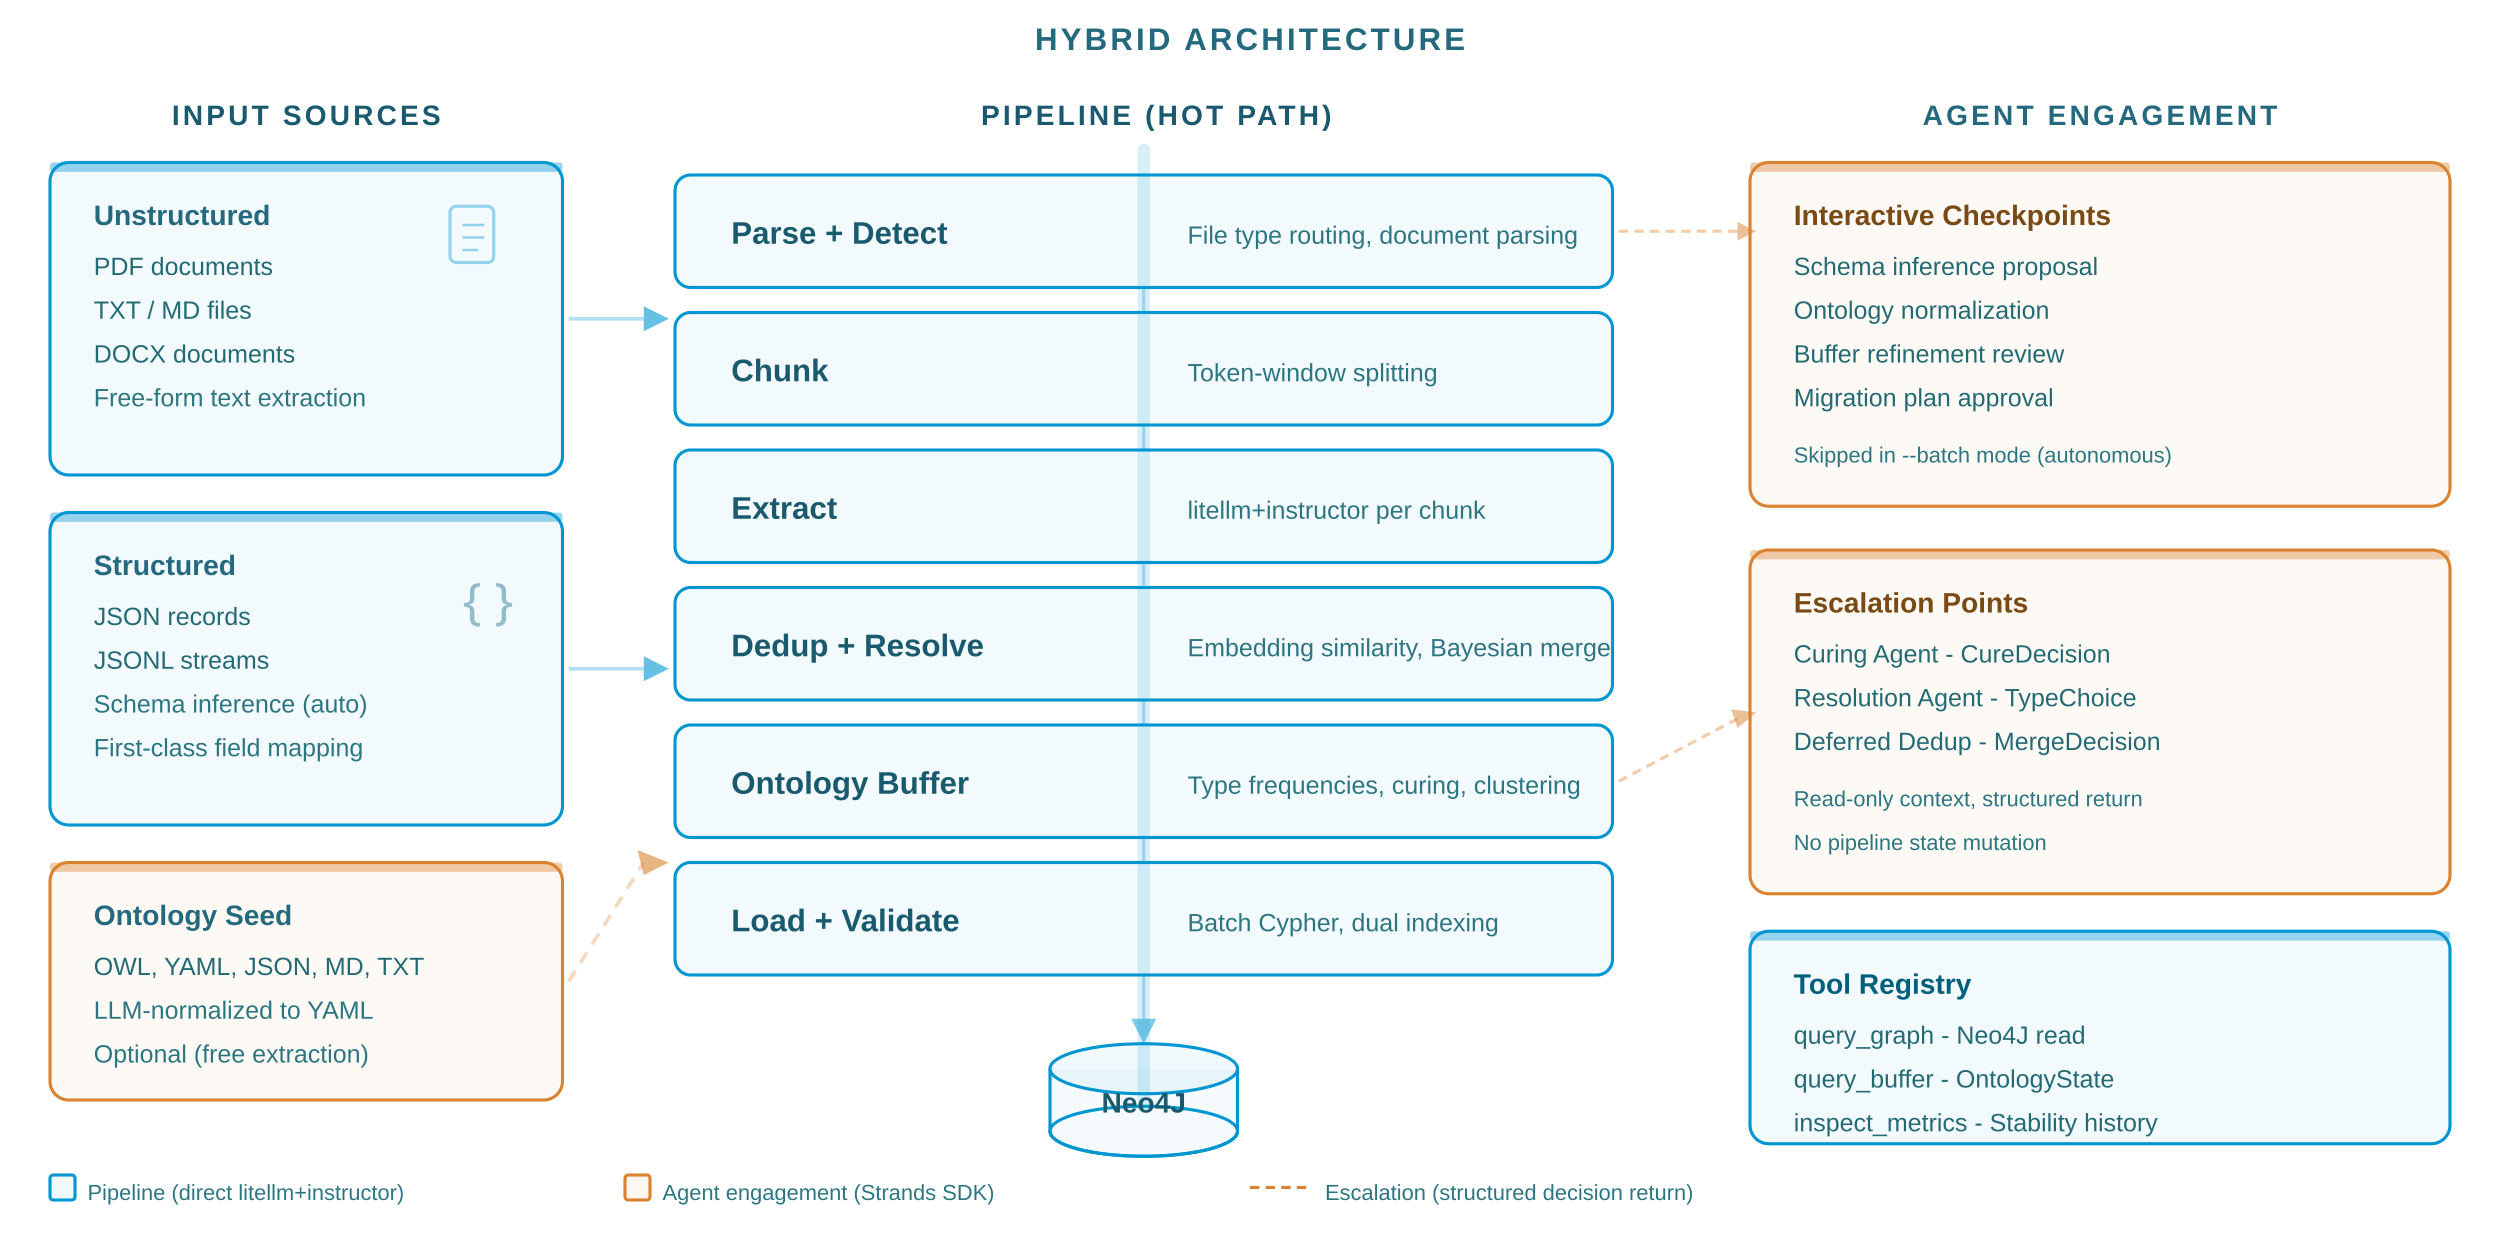
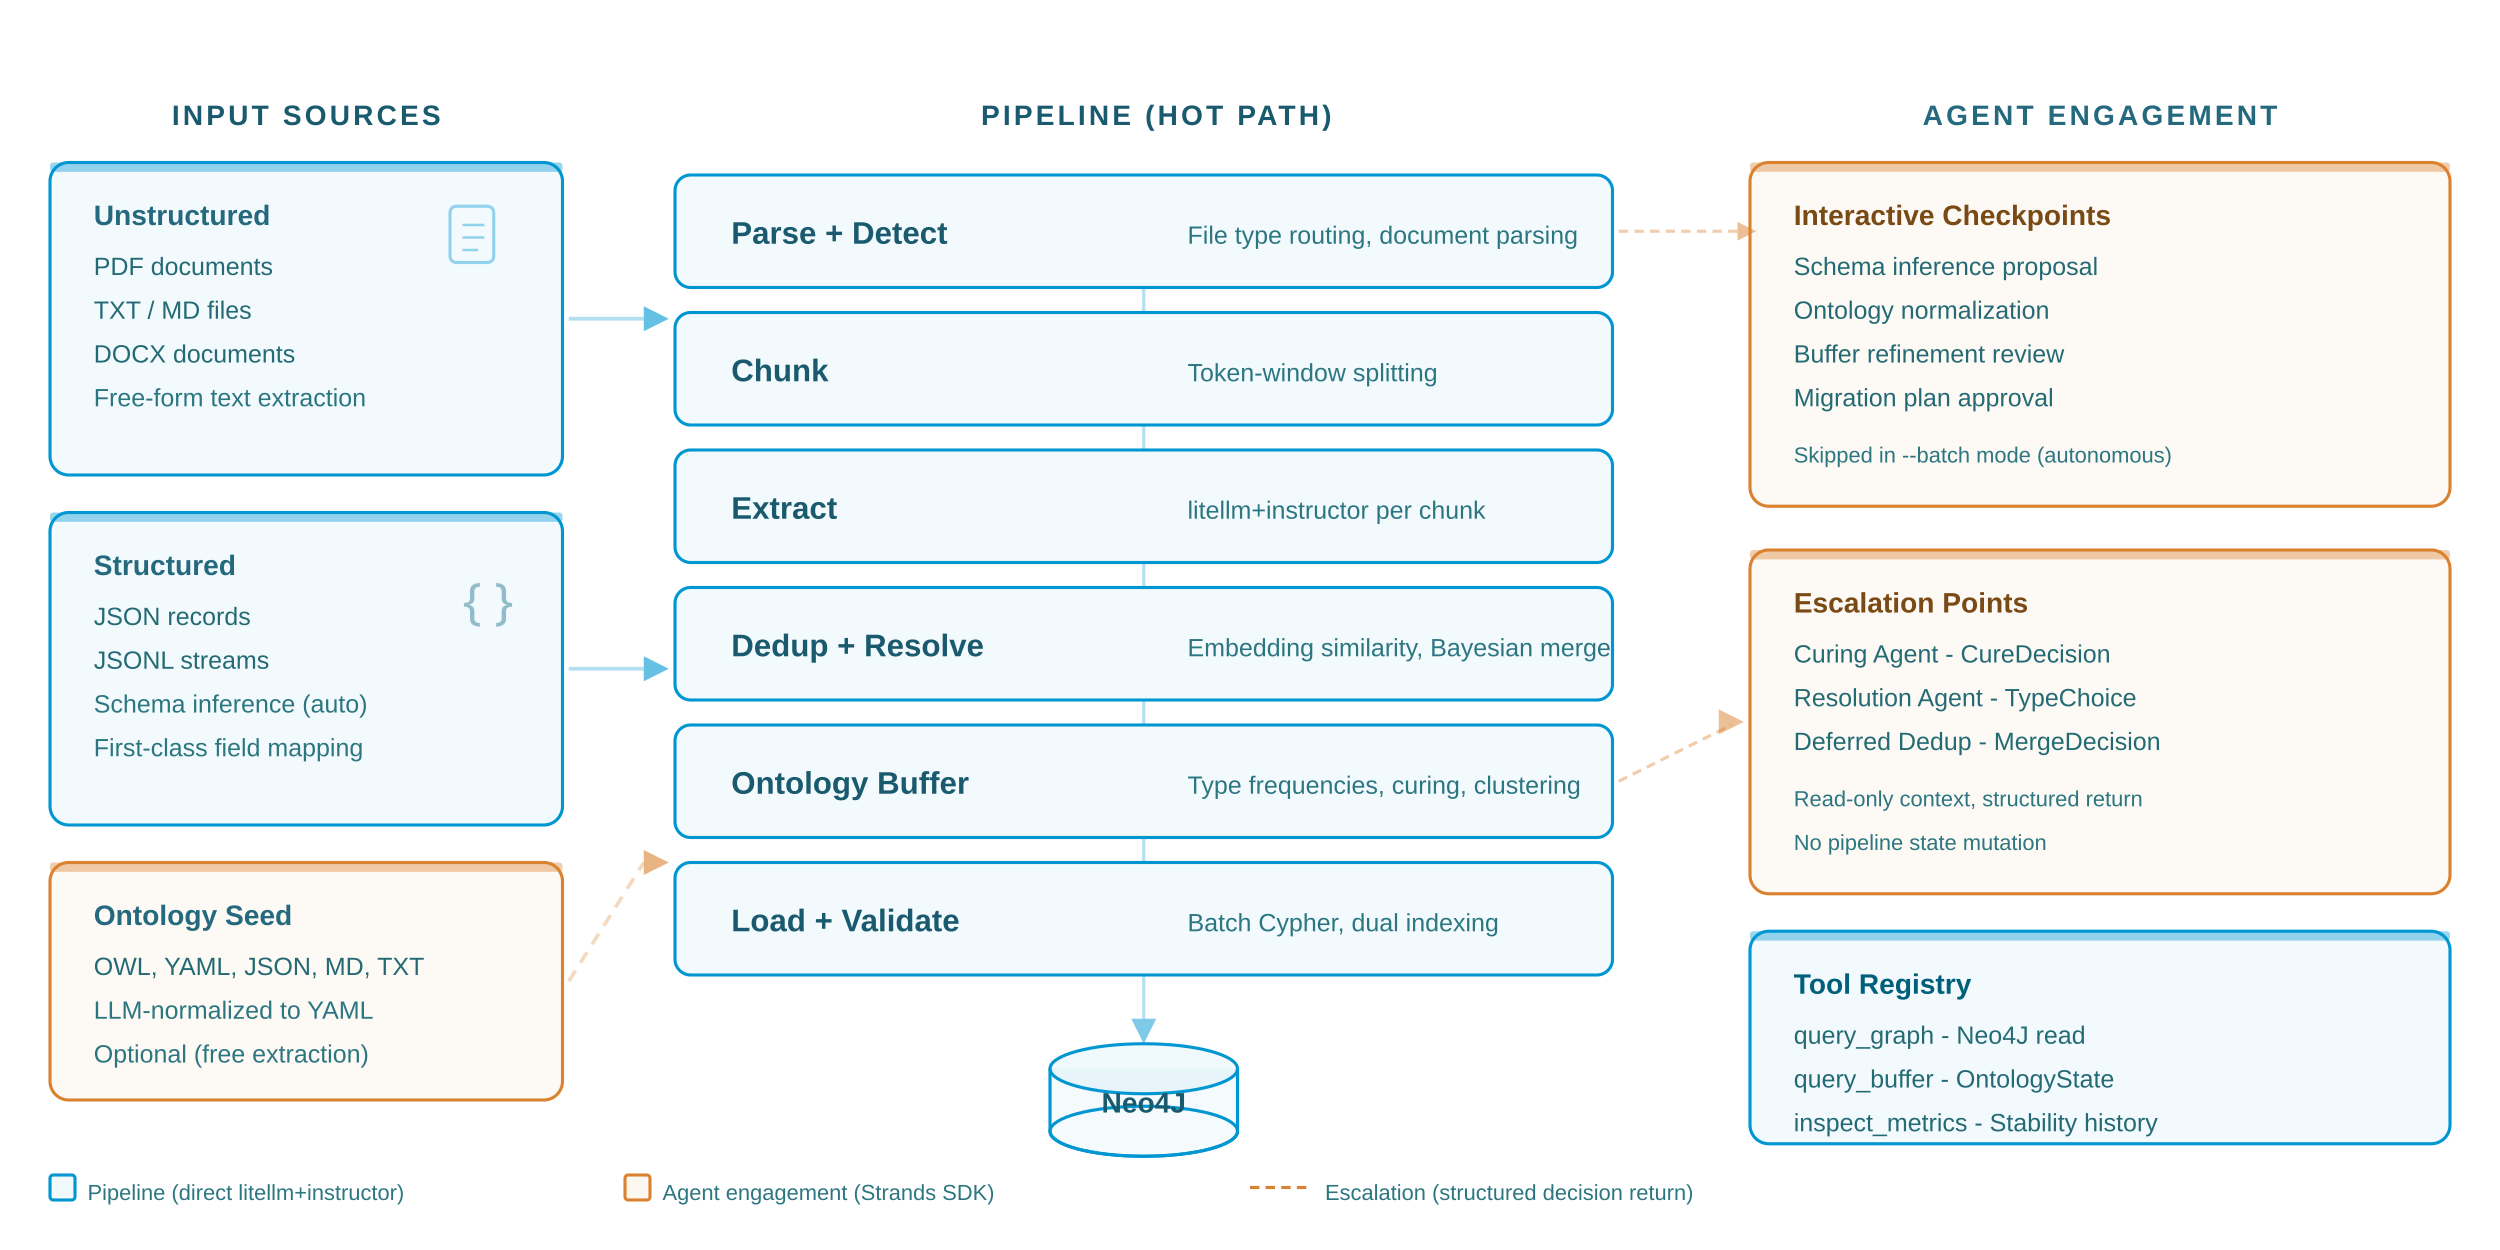
<svg xmlns="http://www.w3.org/2000/svg" viewBox="0 0 800 400">
  <style>
    .fg-1 { fill: #1a5a6e; }
    .fg-2 { fill: #24697e; }
    .fg-3 { fill: #236a74; }
    .fg-4 { fill: #2b7680; }
    .accent-1 { fill: #005f7a; }
    .accent-2 { fill: #7a4a15; }
    @media (prefers-color-scheme: dark) {
      .fg-1 { fill: #b8e4f0; }
      .fg-2 { fill: #8fd4e6; }
      .fg-3 { fill: #5aafc5; }
      .fg-4 { fill: #4099b3; }
      .accent-1 { fill: #5cc8e0; }
      .accent-2 { fill: #d4a04a; }
    }
  </style>
  <g id="guide-grid" display="none">
    <line x1="200" y1="0" x2="200" y2="400" stroke="red" stroke-width="0.5" />
    <line x1="540" y1="0" x2="540" y2="400" stroke="red" stroke-width="0.5" />
  </g>
-   <text x="400" y="16" font-family="Segoe UI, Arial, sans-serif" font-size="10" font-weight="600" class="fg-2" text-anchor="middle" letter-spacing="1">HYBRID ARCHITECTURE</text>
  <g id="inputs-column">
    <text x="98" y="40" class="fg-1" font-family="Segoe UI, Arial, sans-serif" font-size="9" font-weight="600" text-anchor="middle" letter-spacing="1">INPUT SOURCES</text>
    <rect x="16" y="52" width="164" height="100" rx="6" fill="#0096d1" fill-opacity="0.05" stroke="#0096d1" stroke-width="1" />
    <rect x="16" y="52" width="164" height="3" rx="1" fill="#0096d1" opacity="0.4" />
    <text x="30" y="72" class="fg-2" font-family="Segoe UI, Arial, sans-serif" font-size="9" font-weight="600">Unstructured</text>
    <text x="30" y="88" class="fg-3" font-family="Segoe UI, Arial, sans-serif" font-size="8">PDF documents</text>
    <text x="30" y="102" class="fg-3" font-family="Segoe UI, Arial, sans-serif" font-size="8">TXT / MD files</text>
    <text x="30" y="116" class="fg-3" font-family="Segoe UI, Arial, sans-serif" font-size="8">DOCX documents</text>
    <text x="30" y="130" class="fg-4" font-family="Segoe UI, Arial, sans-serif" font-size="8">Free-form text extraction</text>
    <rect x="144" y="66" width="14" height="18" rx="2" fill="none" stroke="#0096d1" stroke-width="1" opacity="0.4" />
    <line x1="148" y1="72" x2="155" y2="72" stroke="#0096d1" stroke-width="0.8" opacity="0.4" />
    <line x1="148" y1="76" x2="155" y2="76" stroke="#0096d1" stroke-width="0.8" opacity="0.4" />
    <line x1="148" y1="80" x2="153" y2="80" stroke="#0096d1" stroke-width="0.8" opacity="0.4" />
    <rect x="16" y="164" width="164" height="100" rx="6" fill="#0096d1" fill-opacity="0.05" stroke="#0096d1" stroke-width="1" />
    <rect x="16" y="164" width="164" height="3" rx="1" fill="#0096d1" opacity="0.4" />
    <text x="30" y="184" class="fg-2" font-family="Segoe UI, Arial, sans-serif" font-size="9" font-weight="600">Structured</text>
    <text x="30" y="200" class="fg-3" font-family="Segoe UI, Arial, sans-serif" font-size="8">JSON records</text>
    <text x="30" y="214" class="fg-3" font-family="Segoe UI, Arial, sans-serif" font-size="8">JSONL streams</text>
    <text x="30" y="228" class="fg-4" font-family="Segoe UI, Arial, sans-serif" font-size="8">Schema inference (auto)</text>
    <text x="30" y="242" class="fg-4" font-family="Segoe UI, Arial, sans-serif" font-size="8">First-class field mapping</text>
    <text x="148" y="198" font-family="Segoe UI, monospace" font-size="16" class="accent-1" opacity="0.4">{ }</text>
    <rect x="16" y="276" width="164" height="76" rx="6" fill="#da8230" fill-opacity="0.05" stroke="#da8230" stroke-width="1" />
    <rect x="16" y="276" width="164" height="3" rx="1" fill="#da8230" opacity="0.4" />
    <text x="30" y="296" class="fg-2" font-family="Segoe UI, Arial, sans-serif" font-size="9" font-weight="600">Ontology Seed</text>
    <text x="30" y="312" class="fg-3" font-family="Segoe UI, Arial, sans-serif" font-size="8">OWL, YAML, JSON, MD, TXT</text>
    <text x="30" y="326" class="fg-4" font-family="Segoe UI, Arial, sans-serif" font-size="8">LLM-normalized to YAML</text>
    <text x="30" y="340" class="fg-4" font-family="Segoe UI, Arial, sans-serif" font-size="8">Optional (free extraction)</text>
  </g>
  <line x1="182" y1="102" x2="206" y2="102" stroke="#0096d1" stroke-width="1.2" opacity="0.3" />
  <polygon points="206,98 214,102 206,106" fill="#0096d1" opacity="0.6" />
  <line x1="182" y1="214" x2="206" y2="214" stroke="#0096d1" stroke-width="1.2" opacity="0.3" />
  <polygon points="206,210 214,214 206,218" fill="#0096d1" opacity="0.6" />
  <line x1="182" y1="314" x2="206" y2="276" stroke="#da8230" stroke-width="1.2" opacity="0.3" stroke-dasharray="4,3" />
-   <polygon points="204,272 214,276 206,280" fill="#da8230" opacity="0.6" />
+   <polygon points="206,272 214,276 206,280" fill="#da8230" opacity="0.6" />
  <g id="pipeline-column">
    <text x="370" y="40" class="fg-1" font-family="Segoe UI, Arial, sans-serif" font-size="9" font-weight="600" text-anchor="middle" letter-spacing="1">PIPELINE (HOT PATH)</text>
-     <rect x="364" y="46" width="4" height="310" rx="2" fill="#0096d1" opacity="0.15" />
    <g id="stage-parse">
      <rect x="216" y="56" width="300" height="36" rx="5" fill="#0096d1" fill-opacity="0.05" stroke="#0096d1" stroke-width="1" />
      <text x="234" y="78" class="fg-1" font-family="Segoe UI, Arial, sans-serif" font-size="10" font-weight="700">Parse + Detect</text>
      <text x="380" y="78" class="fg-4" font-family="Segoe UI, Arial, sans-serif" font-size="8">File type routing, document parsing</text>
    </g>
    <g id="stage-chunk">
      <rect x="216" y="100" width="300" height="36" rx="5" fill="#0096d1" fill-opacity="0.05" stroke="#0096d1" stroke-width="1" />
      <text x="234" y="122" class="fg-1" font-family="Segoe UI, Arial, sans-serif" font-size="10" font-weight="700">Chunk</text>
      <text x="380" y="122" class="fg-4" font-family="Segoe UI, Arial, sans-serif" font-size="8">Token-window splitting</text>
    </g>
    <g id="stage-extract">
      <rect x="216" y="144" width="300" height="36" rx="5" fill="#0096d1" fill-opacity="0.05" stroke="#0096d1" stroke-width="1" />
      <text x="234" y="166" class="fg-1" font-family="Segoe UI, Arial, sans-serif" font-size="10" font-weight="700">Extract</text>
      <text x="380" y="166" class="fg-4" font-family="Segoe UI, Arial, sans-serif" font-size="8">litellm+instructor per chunk</text>
    </g>
    <g id="stage-dedup">
      <rect x="216" y="188" width="300" height="36" rx="5" fill="#0096d1" fill-opacity="0.05" stroke="#0096d1" stroke-width="1" />
      <text x="234" y="210" class="fg-1" font-family="Segoe UI, Arial, sans-serif" font-size="10" font-weight="700">Dedup + Resolve</text>
      <text x="380" y="210" class="fg-4" font-family="Segoe UI, Arial, sans-serif" font-size="8">Embedding similarity, Bayesian merge</text>
    </g>
    <g id="stage-cure">
      <rect x="216" y="232" width="300" height="36" rx="5" fill="#0096d1" fill-opacity="0.05" stroke="#0096d1" stroke-width="1" />
      <text x="234" y="254" class="fg-1" font-family="Segoe UI, Arial, sans-serif" font-size="10" font-weight="700">Ontology Buffer</text>
      <text x="380" y="254" class="fg-4" font-family="Segoe UI, Arial, sans-serif" font-size="8">Type frequencies, curing, clustering</text>
    </g>
    <g id="stage-load">
      <rect x="216" y="276" width="300" height="36" rx="5" fill="#0096d1" fill-opacity="0.05" stroke="#0096d1" stroke-width="1" />
      <text x="234" y="298" class="fg-1" font-family="Segoe UI, Arial, sans-serif" font-size="10" font-weight="700">Load + Validate</text>
      <text x="380" y="298" class="fg-4" font-family="Segoe UI, Arial, sans-serif" font-size="8">Batch Cypher, dual indexing</text>
    </g>
    <line x1="366" y1="92" x2="366" y2="100" stroke="#0096d1" stroke-width="1" opacity="0.3" />
    <line x1="366" y1="136" x2="366" y2="144" stroke="#0096d1" stroke-width="1" opacity="0.3" />
    <line x1="366" y1="180" x2="366" y2="188" stroke="#0096d1" stroke-width="1" opacity="0.3" />
    <line x1="366" y1="224" x2="366" y2="232" stroke="#0096d1" stroke-width="1" opacity="0.3" />
    <line x1="366" y1="268" x2="366" y2="276" stroke="#0096d1" stroke-width="1" opacity="0.3" />
    <line x1="366" y1="312" x2="366" y2="326" stroke="#0096d1" stroke-width="1" opacity="0.3" />
    <polygon points="362,326 366,334 370,326" fill="#0096d1" opacity="0.5" />
    <ellipse cx="366" cy="342" rx="30" ry="8" fill="#0096d1" fill-opacity="0.06" stroke="#0096d1" stroke-width="1" />
    <path d="M336,342 V362 A30,8 0 0 0 396,362 V342" fill="#0096d1" fill-opacity="0.04" stroke="#0096d1" stroke-width="1" />
    <ellipse cx="366" cy="362" rx="30" ry="8" fill="none" stroke="#0096d1" stroke-width="1" />
    <text x="366" y="356" class="fg-1" font-family="Segoe UI, Arial, sans-serif" font-size="9" font-weight="600" text-anchor="middle">Neo4J</text>
  </g>
  <g id="agents-column">
    <text x="672" y="40" class="fg-2" font-family="Segoe UI, Arial, sans-serif" font-size="9" font-weight="600" text-anchor="middle" letter-spacing="1">AGENT ENGAGEMENT</text>
    <rect x="560" y="52" width="224" height="110" rx="6" fill="#da8230" fill-opacity="0.05" stroke="#da8230" stroke-width="1" />
    <rect x="560" y="52" width="224" height="3" rx="1" fill="#da8230" opacity="0.4" />
    <text x="574" y="72" font-family="Segoe UI, Arial, sans-serif" font-size="9" font-weight="600" class="accent-2">Interactive Checkpoints</text>
    <text x="574" y="88" class="fg-3" font-family="Segoe UI, Arial, sans-serif" font-size="8">Schema inference proposal</text>
    <text x="574" y="102" class="fg-3" font-family="Segoe UI, Arial, sans-serif" font-size="8">Ontology normalization</text>
    <text x="574" y="116" class="fg-3" font-family="Segoe UI, Arial, sans-serif" font-size="8">Buffer refinement review</text>
    <text x="574" y="130" class="fg-3" font-family="Segoe UI, Arial, sans-serif" font-size="8">Migration plan approval</text>
    <text x="574" y="148" class="fg-4" font-family="Segoe UI, Arial, sans-serif" font-size="7">Skipped in --batch mode (autonomous)</text>
    <rect x="560" y="176" width="224" height="110" rx="6" fill="#da8230" fill-opacity="0.05" stroke="#da8230" stroke-width="1" />
    <rect x="560" y="176" width="224" height="3" rx="1" fill="#da8230" opacity="0.4" />
    <text x="574" y="196" font-family="Segoe UI, Arial, sans-serif" font-size="9" font-weight="600" class="accent-2">Escalation Points</text>
    <text x="574" y="212" class="fg-3" font-family="Segoe UI, Arial, sans-serif" font-size="8">Curing Agent - CureDecision</text>
    <text x="574" y="226" class="fg-3" font-family="Segoe UI, Arial, sans-serif" font-size="8">Resolution Agent - TypeChoice</text>
    <text x="574" y="240" class="fg-3" font-family="Segoe UI, Arial, sans-serif" font-size="8">Deferred Dedup - MergeDecision</text>
    <text x="574" y="258" class="fg-4" font-family="Segoe UI, Arial, sans-serif" font-size="7">Read-only context, structured return</text>
    <text x="574" y="272" class="fg-4" font-family="Segoe UI, Arial, sans-serif" font-size="7">No pipeline state mutation</text>
    <rect x="560" y="298" width="224" height="68" rx="6" fill="#0096d1" fill-opacity="0.05" stroke="#0096d1" stroke-width="1" />
    <rect x="560" y="298" width="224" height="3" rx="1" fill="#0096d1" opacity="0.4" />
    <text x="574" y="318" font-family="Segoe UI, Arial, sans-serif" font-size="9" font-weight="600" class="accent-1">Tool Registry</text>
    <text x="574" y="334" class="fg-3" font-family="Segoe UI, Arial, sans-serif" font-size="8">query_graph - Neo4J read</text>
    <text x="574" y="348" class="fg-3" font-family="Segoe UI, Arial, sans-serif" font-size="8">query_buffer - OntologyState</text>
    <text x="574" y="362" class="fg-3" font-family="Segoe UI, Arial, sans-serif" font-size="8">inspect_metrics - Stability history</text>
  </g>
  <line x1="518" y1="74" x2="556" y2="74" stroke="#da8230" stroke-width="1" stroke-dasharray="3,2" opacity="0.4" />
  <polygon points="556,71 562,74 556,77" fill="#da8230" opacity="0.5" />
-   <line x1="518" y1="250" x2="556" y2="230" stroke="#da8230" stroke-width="1" stroke-dasharray="3,2" opacity="0.4" />
-   <polygon points="554,227 562,228 556,233" fill="#da8230" opacity="0.5" />
+   <line x1="518" y1="250" x2="554" y2="232" stroke="#da8230" stroke-width="1" stroke-dasharray="3,2" opacity="0.4" />
+   <polygon points="550,227 558,231 550,235" fill="#da8230" opacity="0.5" />
  <g id="legend">
    <rect x="16" y="376" width="8" height="8" rx="1" fill="#0096d1" fill-opacity="0.06" stroke="#0096d1" stroke-width="1" />
    <text x="28" y="384" class="fg-4" font-family="Segoe UI, Arial, sans-serif" font-size="7">Pipeline (direct litellm+instructor)</text>
    <rect x="200" y="376" width="8" height="8" rx="1" fill="#da8230" fill-opacity="0.06" stroke="#da8230" stroke-width="1" />
    <text x="212" y="384" class="fg-4" font-family="Segoe UI, Arial, sans-serif" font-size="7">Agent engagement (Strands SDK)</text>
    <line x1="400" y1="380" x2="420" y2="380" stroke="#da8230" stroke-width="1" stroke-dasharray="3,2" />
    <text x="424" y="384" class="fg-4" font-family="Segoe UI, Arial, sans-serif" font-size="7">Escalation (structured decision return)</text>
  </g>
</svg>
